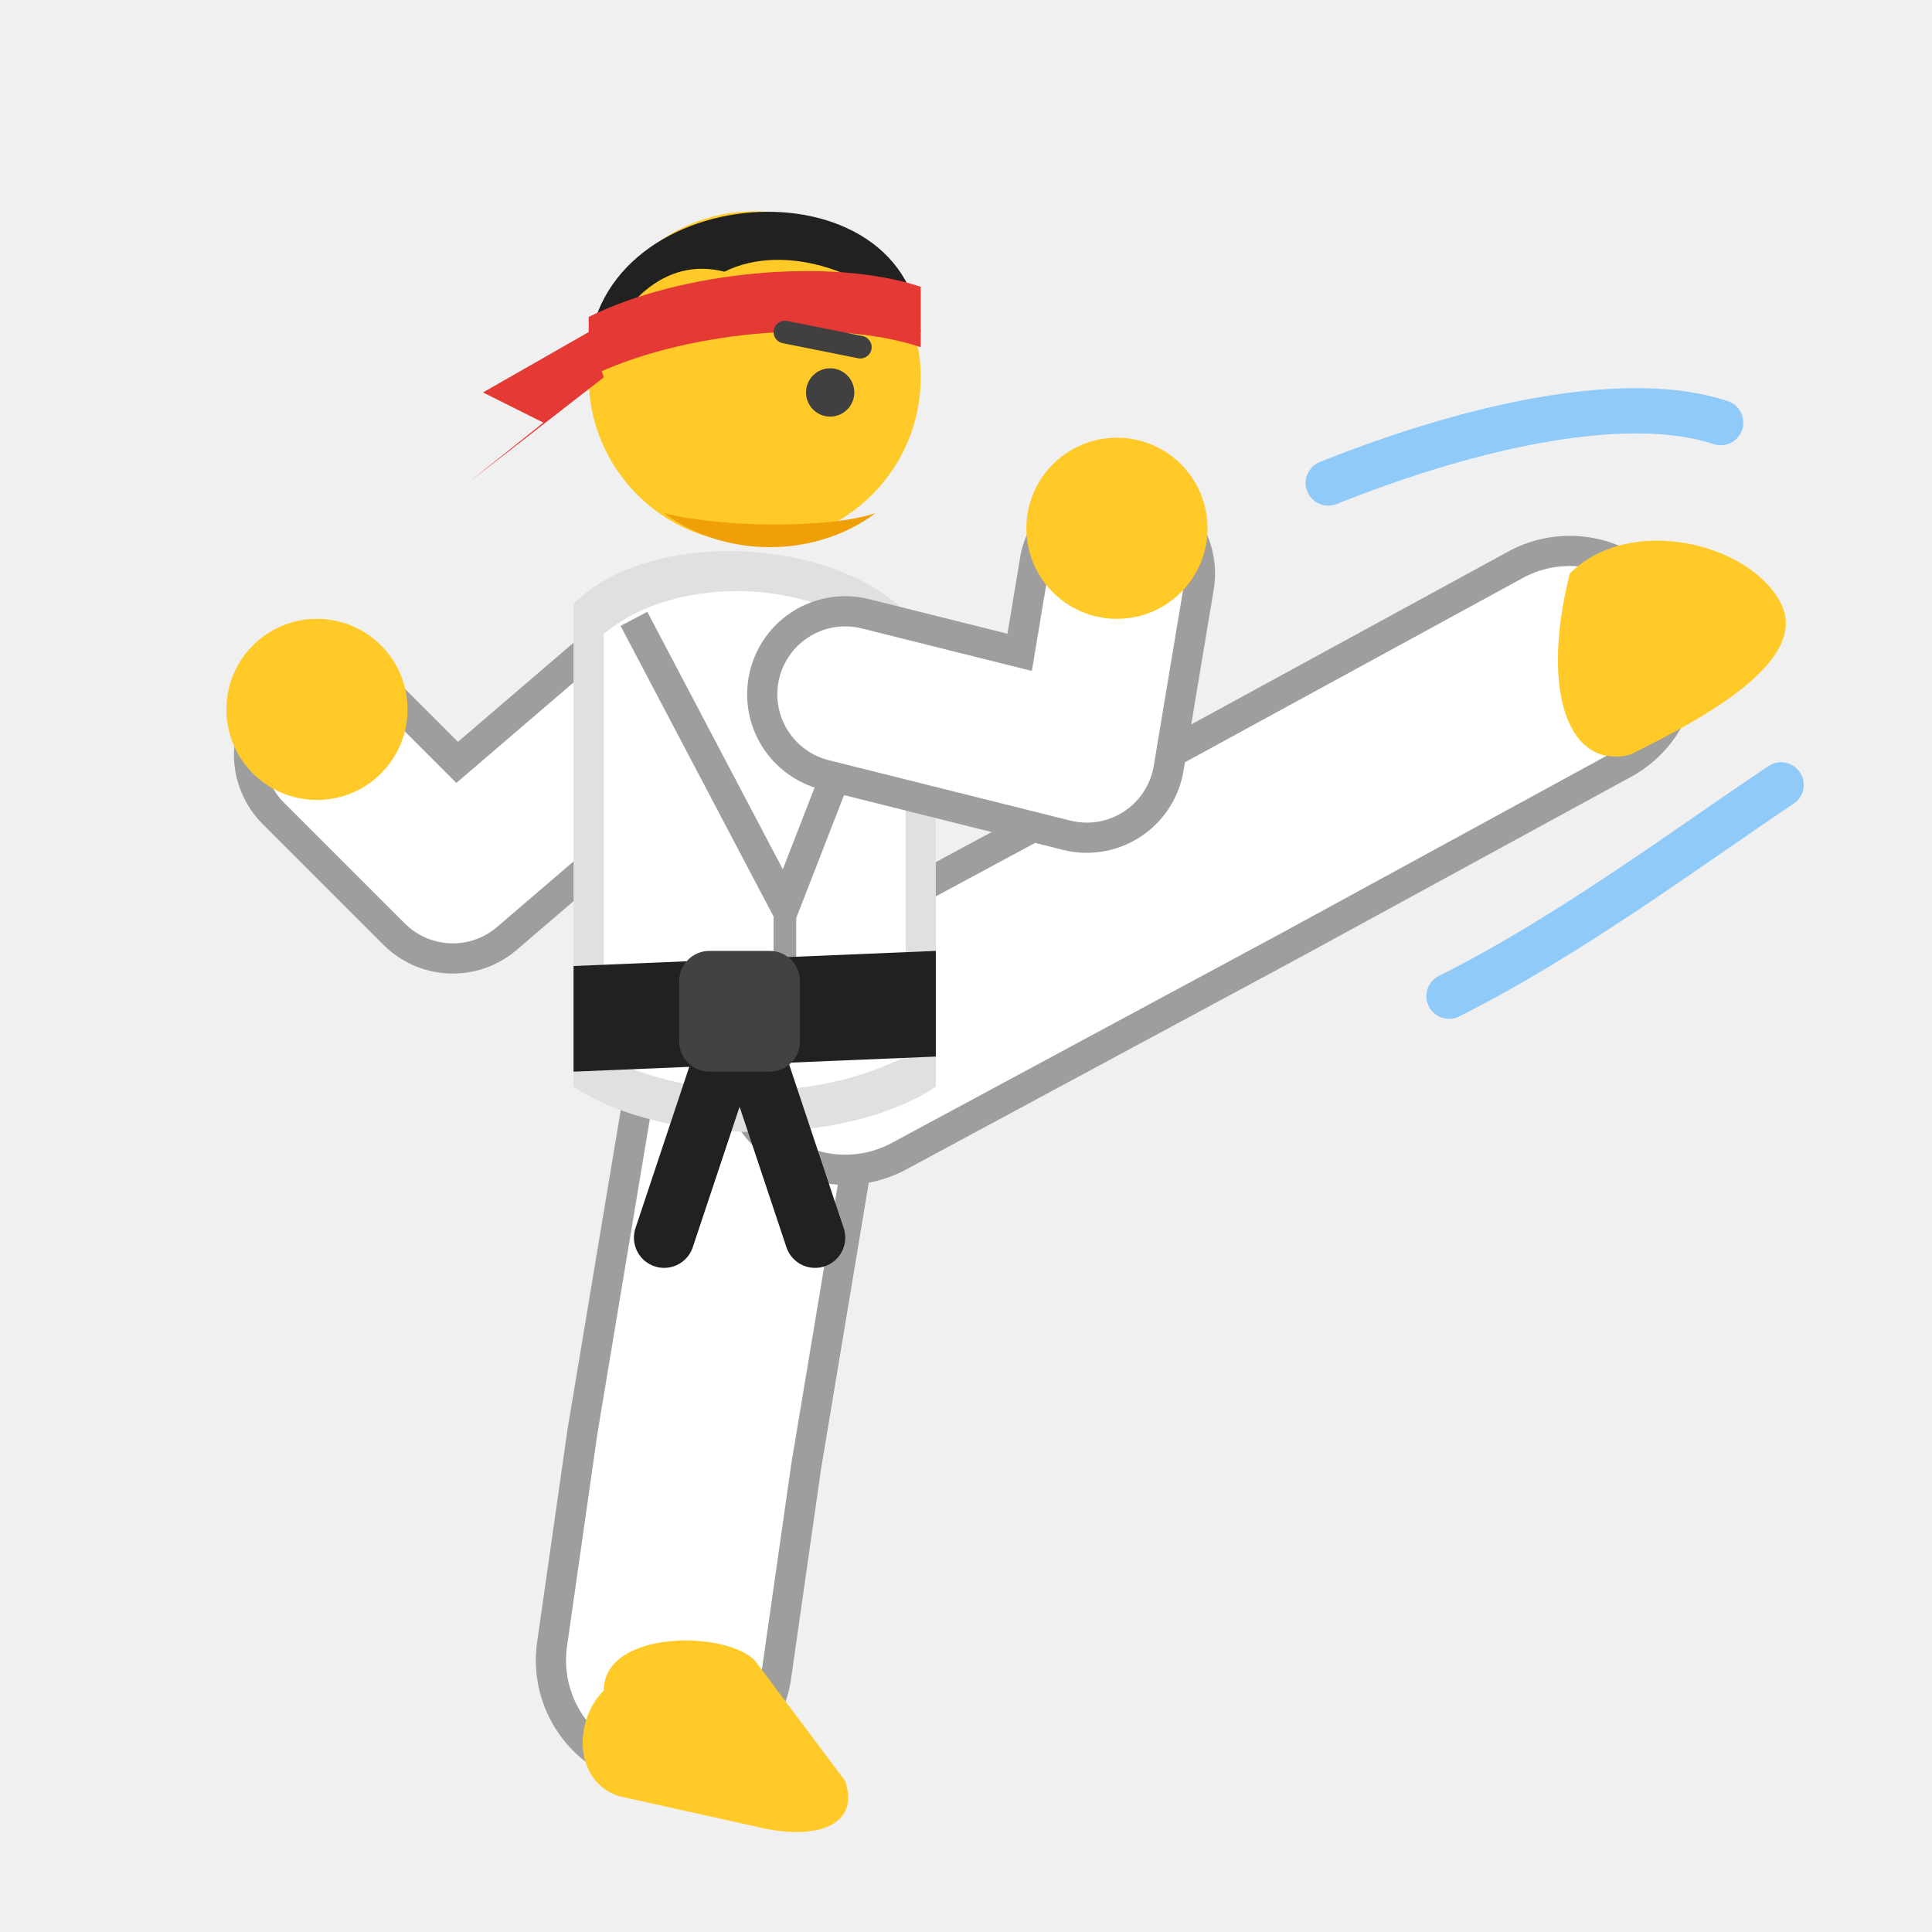
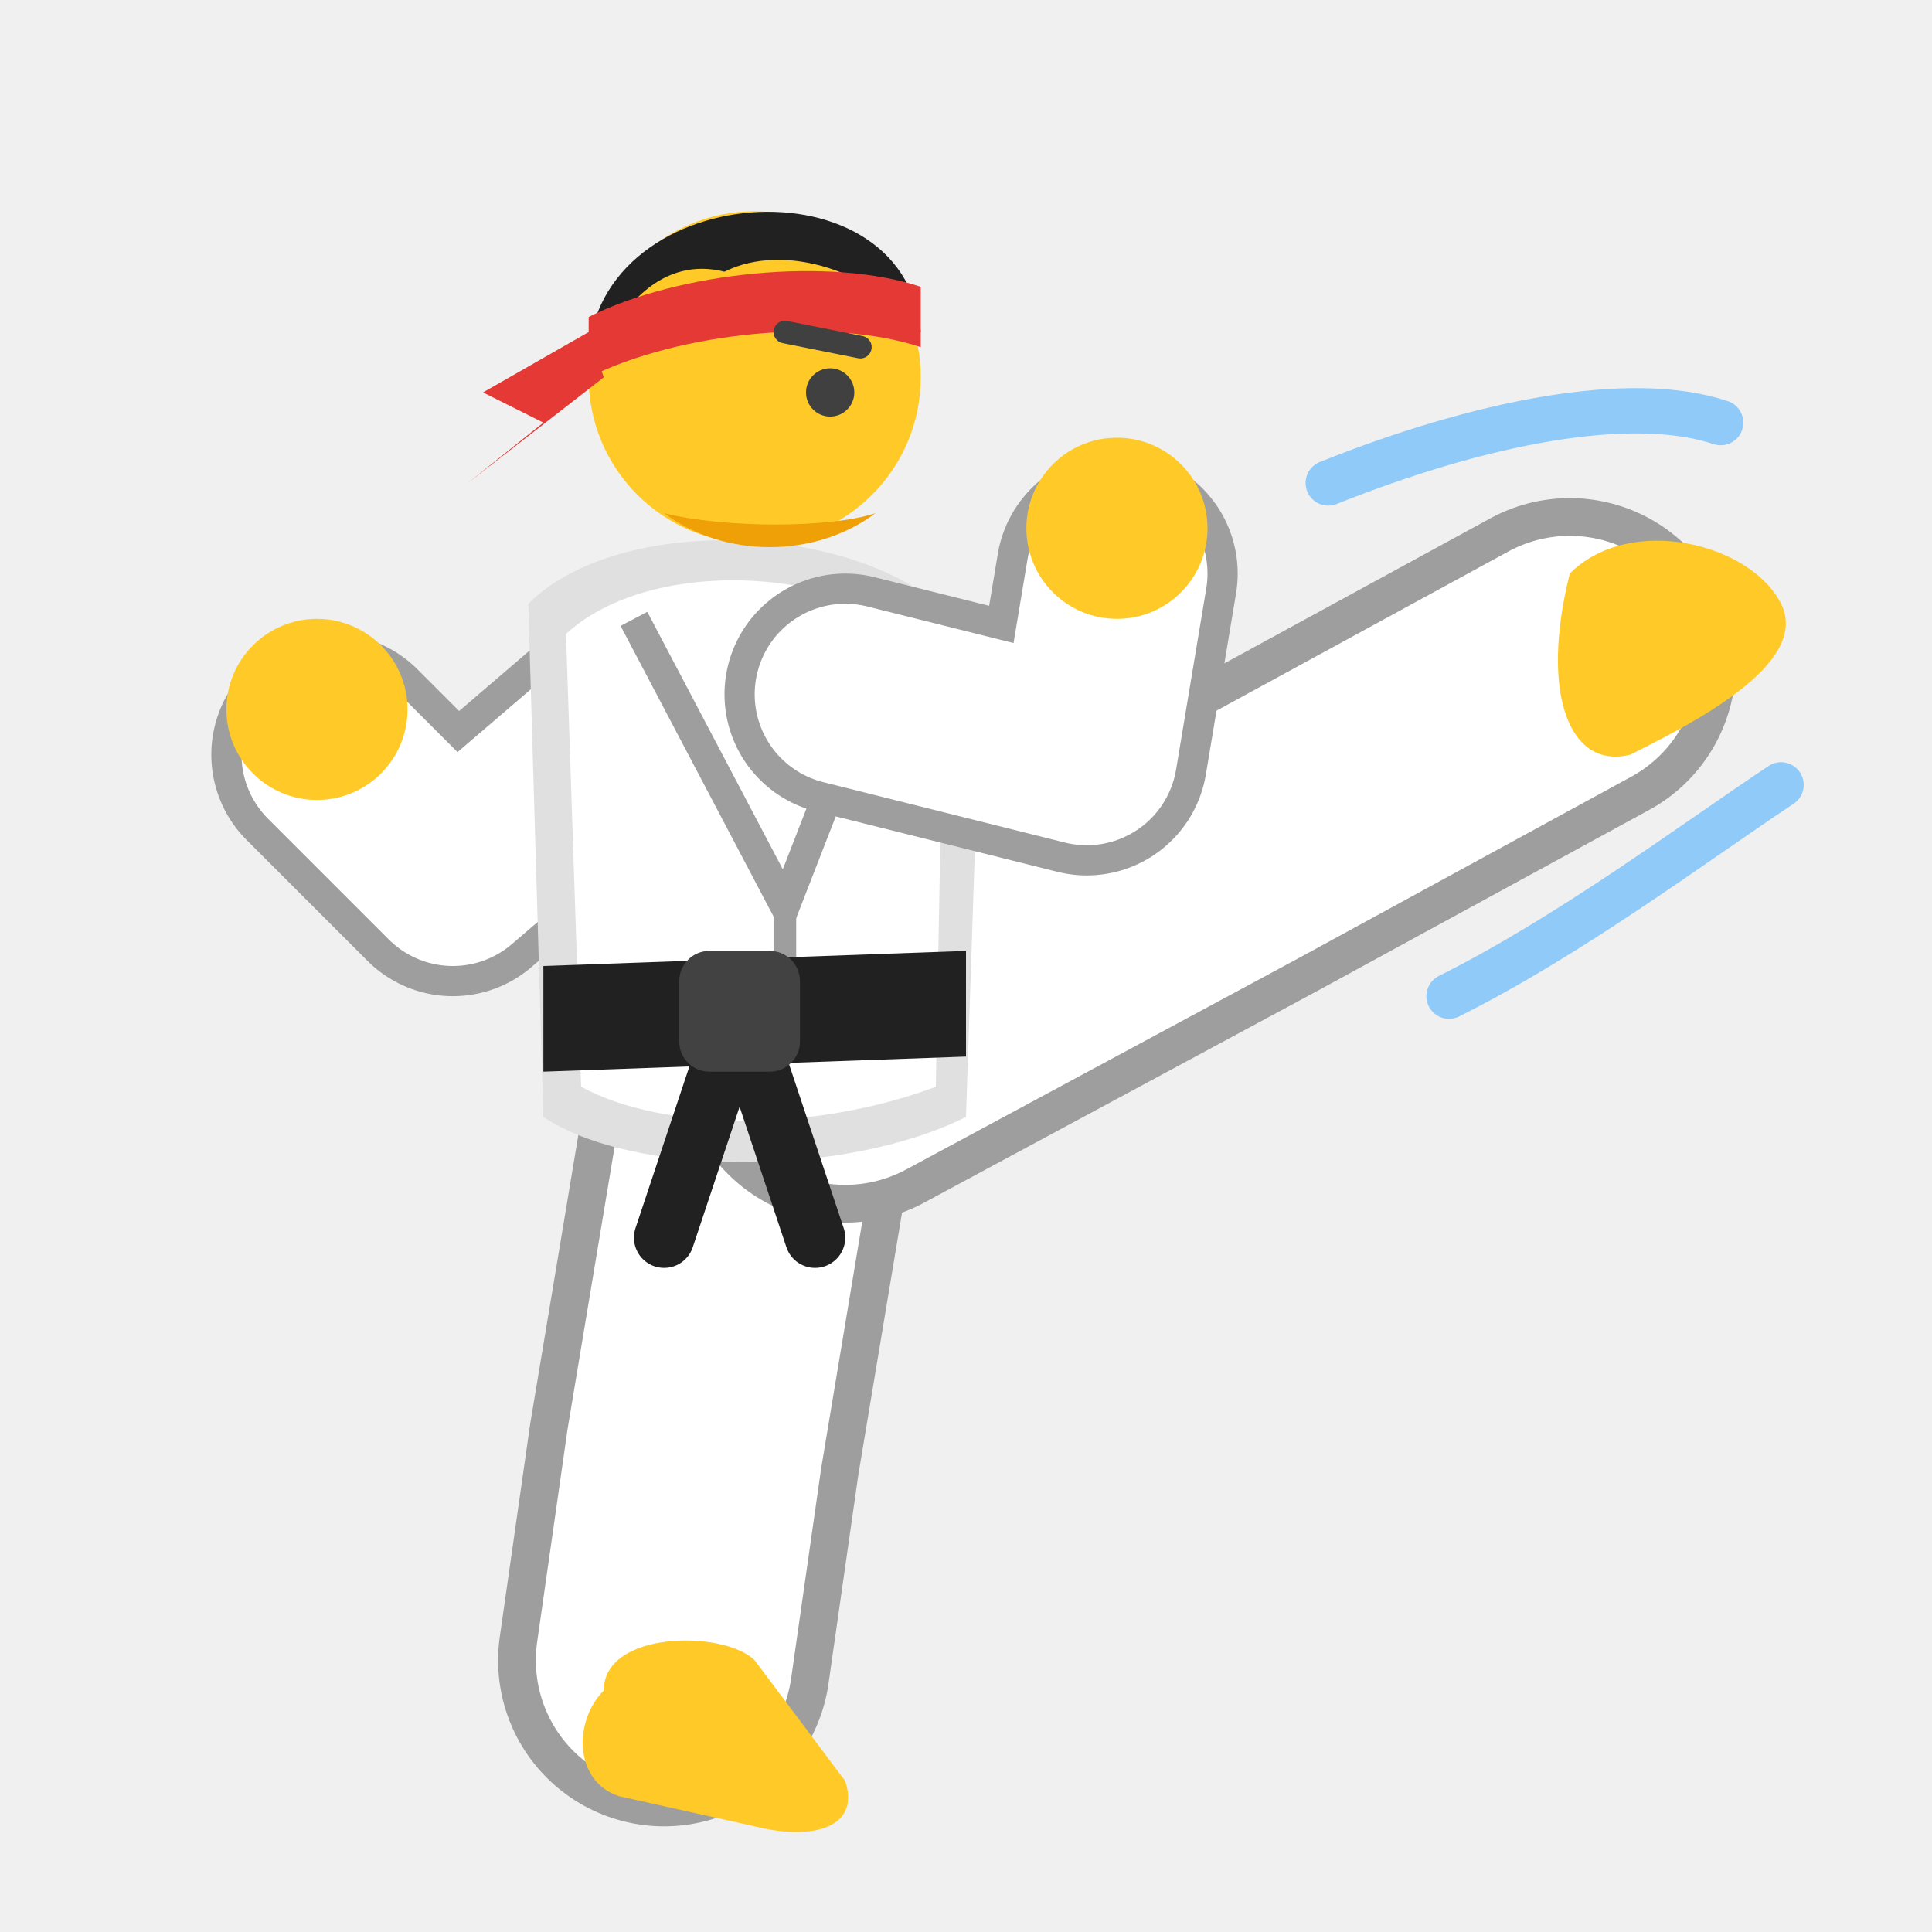
<svg xmlns="http://www.w3.org/2000/svg" viewBox="0 0 128 128">
  <g fill="none" stroke-linecap="round" stroke-linejoin="round">
-     <path stroke="#9e9e9e" stroke-width="17" d="M50 72 L46 96 L44 110" />
-     <path stroke="#ffffff" stroke-width="13" d="M50 72 L46 96 L44 110" />
-     <path stroke="#9e9e9e" stroke-width="17" d="M56 70 L82 56 L104 44" />
-     <path stroke="#ffffff" stroke-width="13" d="M56 70 L82 56 L104 44" />
-     <path stroke="#9e9e9e" stroke-width="13" d="M44 46 L30 58 L22 50" />
-     <path stroke="#ffffff" stroke-width="9" d="M44 46 L30 58 L22 50" />
+     <path stroke="#9e9e9e" stroke-width="22" d="M50 72 L46 96 L44 110" />
+     <path stroke="#ffffff" stroke-width="17" d="M50 72 L46 96 L44 110" />
+     <path stroke="#9e9e9e" stroke-width="22" d="M56 70 L82 56 L104 44" />
+     <path stroke="#ffffff" stroke-width="17" d="M56 70 L82 56 L104 44" />
+     <path stroke="#9e9e9e" stroke-width="16" d="M44 46 L30 58 L22 50" />
+     <path stroke="#ffffff" stroke-width="12" d="M44 46 L30 58 L22 50" />
  </g>
  <path fill="#ffca28" d="M40 112 C40 108 48 108 50 110 L56 118 C57 121 54 122 50 121 L41 119 C38 118 38 114 40 112 Z" />
  <path fill="#ffca28" d="M104 38 C108 34 116 36 118 40 C120 44 112 48 108 50 C104 51 102 46 104 38 Z" />
-   <path fill="#e0e0e0" d="M38 40 C44 34 60 36 62 44 L62 72 C56 76 44 76 38 72 Z" />
-   <path fill="#ffffff" d="M40 42 C46 37 58 39 60 45 L60 70 C54 73 46 73 40 70 Z" />
+   <path fill="#e0e0e0" d="M35 40 C42 33 62 35 65 44 L64 74 C56 78 42 78 36 74 Z" />
+   <path fill="#ffffff" d="M37.5 42 C44 36 60 38 62.5 45 L62 72 C54 75 44 75 38.5 72 Z" />
  <path fill="none" stroke="#9e9e9e" stroke-width="2" d="M42 41 L52 60 L59 42" />
  <path fill="none" stroke="#9e9e9e" stroke-width="1.5" d="M52 60 L52 66" />
  <g fill="none" stroke-linecap="round" stroke-linejoin="round">
-     <path stroke="#9e9e9e" stroke-width="13" d="M56 46 L72 50 L74 38" />
-     <path stroke="#ffffff" stroke-width="9" d="M56 46 L72 50 L74 38" />
+     <path stroke="#9e9e9e" stroke-width="16" d="M56 46 L72 50 L74 38" />
+     <path stroke="#ffffff" stroke-width="12" d="M56 46 L72 50 L74 38" />
  </g>
  <circle cx="74" cy="35" r="6" fill="#ffca28" />
  <circle cx="21" cy="47" r="6" fill="#ffca28" />
-   <path fill="#212121" d="M38 64 L62 63 L62 70 L38 71 Z" />
+   <path fill="#212121" d="M36 64 L64 63 L64 70 L36 71 Z" />
  <path fill="none" stroke="#212121" stroke-width="4" stroke-linecap="round" d="M48 70 L44 82 M50 70 L54 82" />
  <rect x="45" y="63" width="8" height="8" rx="2" fill="#424242" />
  <circle cx="50" cy="25" r="11" fill="#ffca28" />
  <path fill="#f0a007" d="M44 34 C48 37 54 37 58 34 C55 35 48 35 44 34 Z" />
  <path fill="#212121" d="M39 25 C38 12 60 10 61 22 C58 18 52 16 48 18 C44 17 41 20 39 25 Z" />
  <path fill="#e53935" d="M39 21 C45 18 55 17 61 19 L61 23 C55 21 45 22 39 25 Z" />
  <path fill="#e53935" d="M39 22 L32 26 L36 28 L31 32 L40 25 Z" />
  <circle cx="55" cy="26" r="1.6" fill="#404040" />
  <path stroke="#404040" stroke-width="1.5" stroke-linecap="round" d="M52 22 L57 23" />
  <path fill="none" stroke="#90caf9" stroke-width="3" stroke-linecap="round" d="M88 32 C98 28 108 26 114 28 M96 66 C104 62 112 56 118 52" />
</svg>
